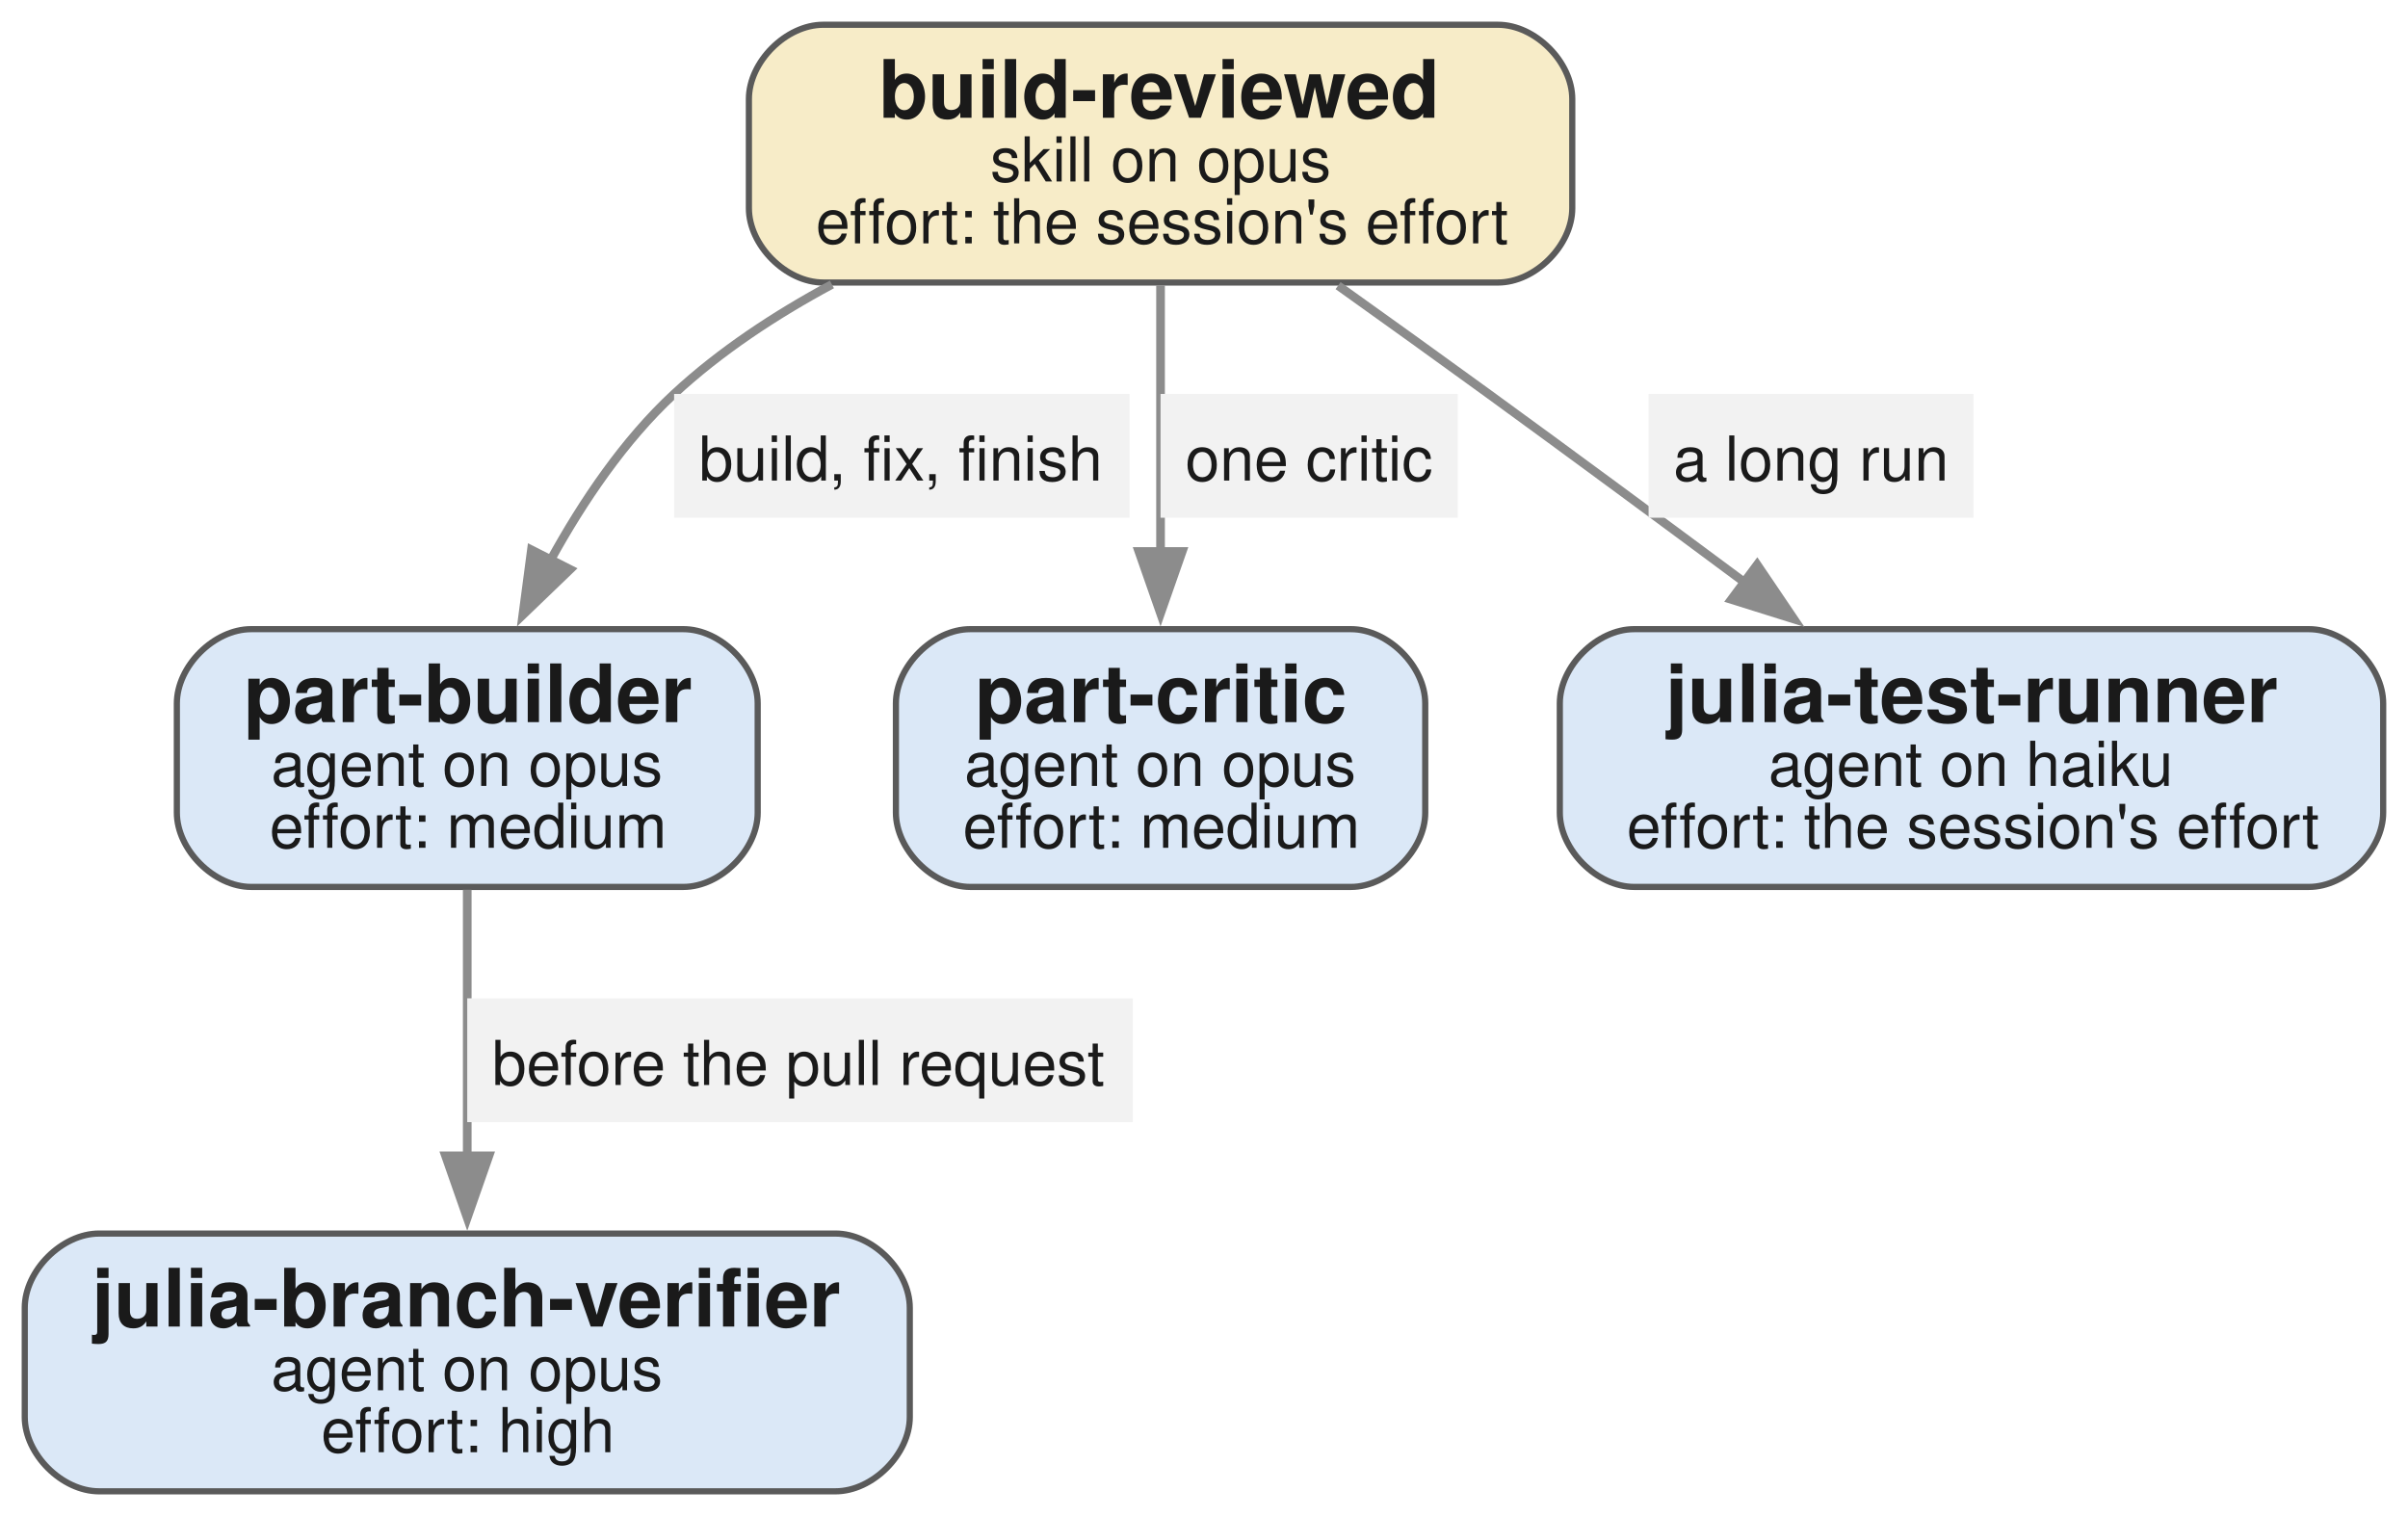
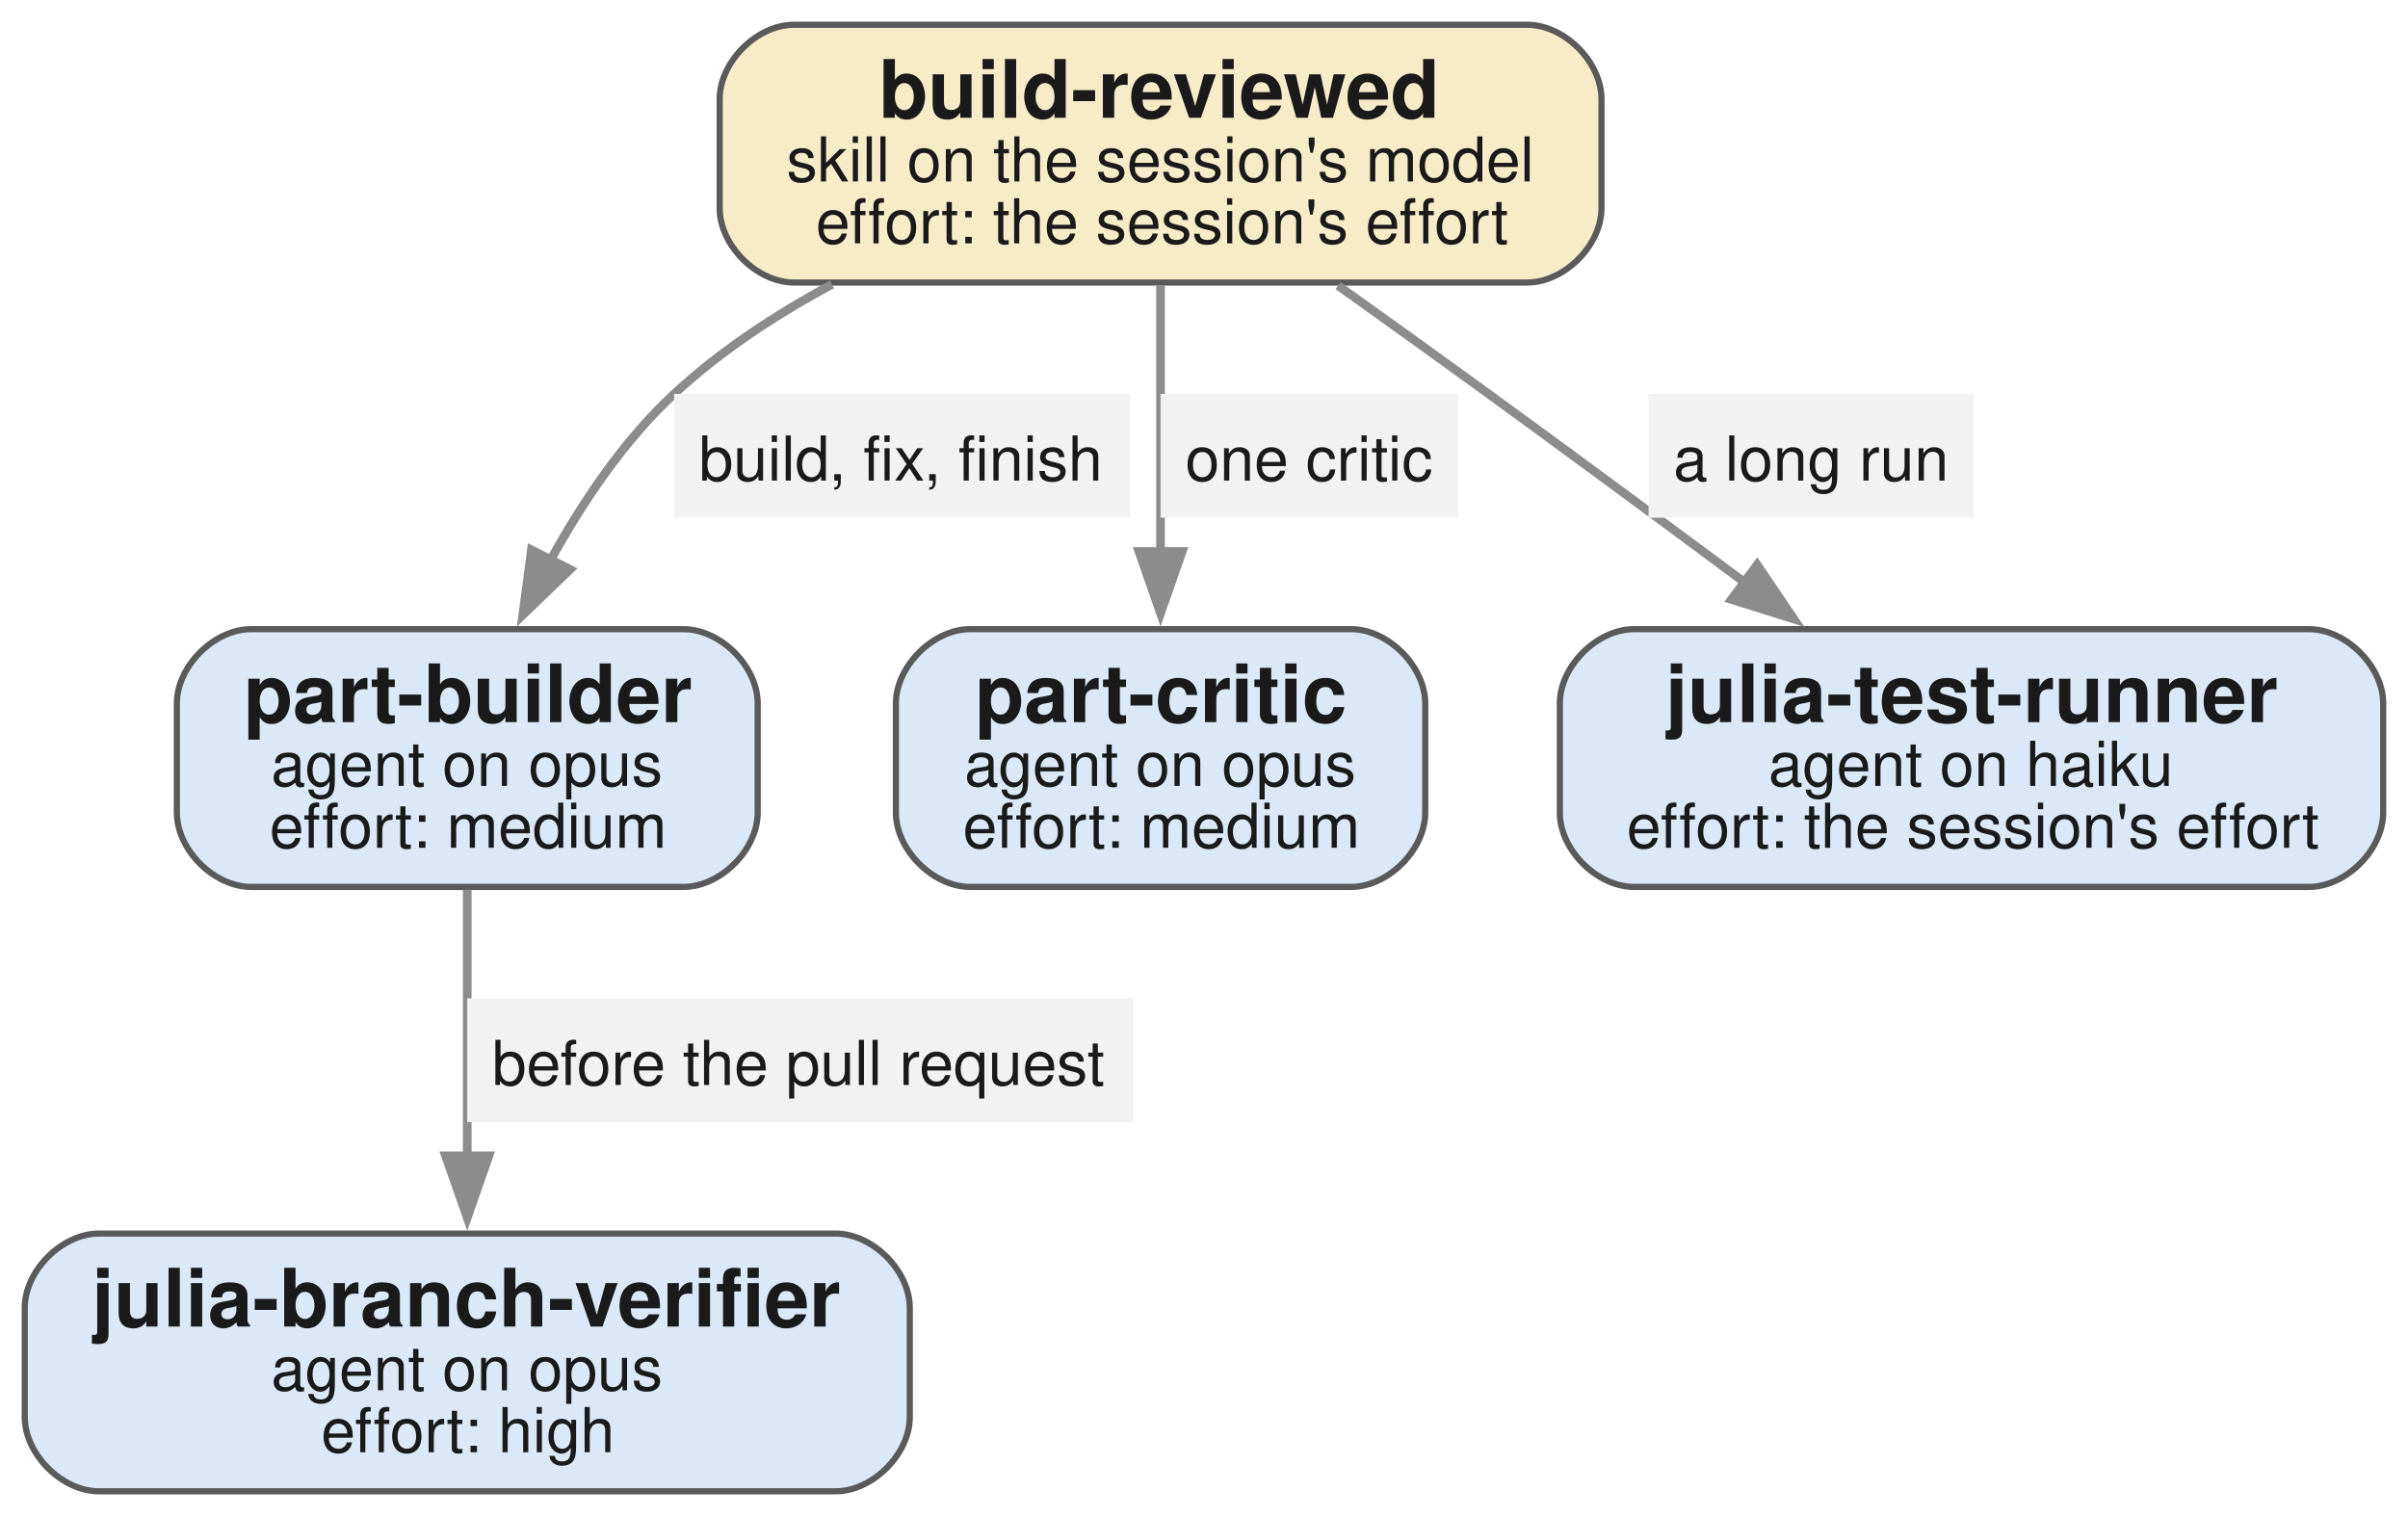
<svg xmlns="http://www.w3.org/2000/svg" width="389pt" height="245pt" viewBox="0.00 0.00 389.00 245.00">
  <g id="graph0" class="graph" transform="scale(1 1) rotate(0) translate(4 240.92)">
    <g id="node1" class="node">
-       <path fill="#f7ecc8" stroke="#5a5a5a" d="M237.99,-236.92C237.99,-236.92 128.98,-236.92 128.98,-236.92 122.98,-236.92 116.98,-230.92 116.98,-224.92 116.98,-224.92 116.98,-207.28 116.98,-207.28 116.98,-201.28 122.98,-195.28 128.98,-195.28 128.98,-195.28 237.99,-195.28 237.99,-195.28 243.99,-195.28 249.99,-201.28 249.99,-207.28 249.99,-207.28 249.99,-224.92 249.99,-224.92 249.99,-230.92 243.99,-236.92 237.99,-236.92" />
+       <path fill="#f7ecc8" stroke="#5a5a5a" d="M242.71,-236.92C242.71,-236.92 124.26,-236.92 124.26,-236.92 118.26,-236.92 112.26,-230.92 112.26,-224.92 112.26,-224.92 112.26,-207.28 112.26,-207.28 112.26,-201.28 118.26,-195.28 124.26,-195.28 124.26,-195.28 242.71,-195.28 242.71,-195.28 248.71,-195.28 254.71,-201.28 254.71,-207.28 254.71,-207.28 254.71,-224.92 254.71,-224.92 254.71,-230.92 248.71,-236.92 242.71,-236.92" />
      <text xml:space="preserve" text-anchor="start" x="137.97" y="-221.9" font-family="Helvetica,sans-Serif" font-weight="bold" font-size="13.00" fill="#1a1a1a">build-reviewed</text>
-       <text xml:space="preserve" text-anchor="start" x="155.97" y="-211.6" font-family="Helvetica,sans-Serif" font-size="10.00" fill="#1a1a1a">skill on opus</text>
+       <text xml:space="preserve" text-anchor="start" x="123.06" y="-211.6" font-family="Helvetica,sans-Serif" font-size="10.00" fill="#1a1a1a">skill on the session's model</text>
      <text xml:space="preserve" text-anchor="start" x="127.78" y="-201.6" font-family="Helvetica,sans-Serif" font-size="10.00" fill="#1a1a1a">effort: the session's effort</text>
    </g>
    <g id="node2" class="node">
      <path fill="#dbe8f7" stroke="#5a5a5a" d="M106.4,-139.28C106.4,-139.28 36.57,-139.28 36.57,-139.28 30.57,-139.28 24.57,-133.28 24.57,-127.28 24.57,-127.28 24.57,-109.64 24.57,-109.64 24.57,-103.64 30.57,-97.64 36.57,-97.64 36.57,-97.64 106.4,-97.64 106.4,-97.64 112.4,-97.64 118.4,-103.64 118.4,-109.64 118.4,-109.64 118.4,-127.28 118.4,-127.28 118.4,-133.28 112.4,-139.28 106.4,-139.28" />
      <text xml:space="preserve" text-anchor="start" x="35.37" y="-124.26" font-family="Helvetica,sans-Serif" font-weight="bold" font-size="13.00" fill="#1a1a1a">part-builder</text>
      <text xml:space="preserve" text-anchor="start" x="39.79" y="-113.96" font-family="Helvetica,sans-Serif" font-size="10.00" fill="#1a1a1a">agent on opus</text>
      <text xml:space="preserve" text-anchor="start" x="39.53" y="-103.96" font-family="Helvetica,sans-Serif" font-size="10.00" fill="#1a1a1a">effort: medium</text>
    </g>
    <g id="edge1" class="edge">
      <path fill="none" stroke="#8c8c8c" stroke-width="1.4" d="M130.39,-194.97C121.26,-190.06 112.34,-184.18 104.9,-177.28 96.83,-169.8 90.16,-159.92 84.95,-150.45" />
      <polygon fill="#8c8c8c" stroke="#8c8c8c" stroke-width="1.4" points="88.1,-148.93 80.46,-141.58 81.85,-152.09 88.1,-148.93" />
      <polygon fill="#f2f2f2" stroke="none" points="104.9,-157.28 104.9,-177.28 178.48,-177.28 178.48,-157.28 104.9,-157.28" />
      <text xml:space="preserve" text-anchor="start" x="108.9" y="-163.28" font-family="Helvetica,sans-Serif" font-size="10.00" fill="#1a1a1a">build, fix, finish</text>
    </g>
    <g id="node3" class="node">
      <path fill="#dbe8f7" stroke="#5a5a5a" d="M214.24,-139.28C214.24,-139.28 152.73,-139.28 152.73,-139.28 146.73,-139.28 140.73,-133.28 140.73,-127.28 140.73,-127.28 140.73,-109.64 140.73,-109.64 140.73,-103.64 146.73,-97.64 152.73,-97.64 152.73,-97.64 214.24,-97.64 214.24,-97.64 220.24,-97.64 226.24,-103.64 226.24,-109.64 226.24,-109.64 226.24,-127.28 226.24,-127.28 226.24,-133.28 220.24,-139.28 214.24,-139.28" />
      <text xml:space="preserve" text-anchor="start" x="153.5" y="-124.26" font-family="Helvetica,sans-Serif" font-weight="bold" font-size="13.00" fill="#1a1a1a">part-critic</text>
      <text xml:space="preserve" text-anchor="start" x="151.79" y="-113.96" font-family="Helvetica,sans-Serif" font-size="10.00" fill="#1a1a1a">agent on opus</text>
      <text xml:space="preserve" text-anchor="start" x="151.53" y="-103.96" font-family="Helvetica,sans-Serif" font-size="10.00" fill="#1a1a1a">effort: medium</text>
    </g>
    <g id="edge2" class="edge">
      <path fill="none" stroke="#8c8c8c" stroke-width="1.4" d="M183.48,-194.82C183.48,-182.26 183.48,-165.87 183.48,-151.58" />
      <polygon fill="#8c8c8c" stroke="#8c8c8c" stroke-width="1.4" points="186.98,-151.83 183.48,-141.83 179.98,-151.83 186.98,-151.83" />
      <polygon fill="#f2f2f2" stroke="none" points="183.48,-157.28 183.48,-177.28 231.5,-177.28 231.5,-157.28 183.48,-157.28" />
      <text xml:space="preserve" text-anchor="start" x="187.48" y="-163.28" font-family="Helvetica,sans-Serif" font-size="10.00" fill="#1a1a1a">one critic</text>
    </g>
    <g id="node4" class="node">
      <path fill="#dbe8f7" stroke="#5a5a5a" d="M368.99,-139.28C368.99,-139.28 259.98,-139.28 259.98,-139.28 253.98,-139.28 247.98,-133.28 247.98,-127.28 247.98,-127.28 247.98,-109.64 247.98,-109.64 247.98,-103.64 253.98,-97.64 259.98,-97.64 259.98,-97.64 368.99,-97.64 368.99,-97.64 374.99,-97.64 380.99,-103.64 380.99,-109.64 380.99,-109.64 380.99,-127.28 380.99,-127.28 380.99,-133.28 374.99,-139.28 368.99,-139.28" />
      <text xml:space="preserve" text-anchor="start" x="265.01" y="-124.26" font-family="Helvetica,sans-Serif" font-weight="bold" font-size="13.00" fill="#1a1a1a">julia-test-runner</text>
      <text xml:space="preserve" text-anchor="start" x="281.68" y="-113.96" font-family="Helvetica,sans-Serif" font-size="10.00" fill="#1a1a1a">agent on haiku</text>
      <text xml:space="preserve" text-anchor="start" x="258.78" y="-103.96" font-family="Helvetica,sans-Serif" font-size="10.00" fill="#1a1a1a">effort: the session's effort</text>
    </g>
    <g id="edge3" class="edge">
      <path fill="none" stroke="#8c8c8c" stroke-width="1.4" d="M212.16,-194.78C220.06,-189.14 228.62,-183 236.48,-177.28 250.06,-167.4 264.88,-156.46 277.92,-146.77" />
      <polygon fill="#8c8c8c" stroke="#8c8c8c" stroke-width="1.4" points="279.86,-149.69 285.8,-140.91 275.69,-144.08 279.86,-149.69" />
      <polygon fill="#f2f2f2" stroke="none" points="262.32,-157.28 262.32,-177.28 314.8,-177.28 314.8,-157.28 262.32,-157.28" />
      <text xml:space="preserve" text-anchor="start" x="266.32" y="-163.28" font-family="Helvetica,sans-Serif" font-size="10.00" fill="#1a1a1a">a long run</text>
    </g>
    <g id="node5" class="node">
      <path fill="#dbe8f7" stroke="#5a5a5a" d="M130.97,-41.64C130.97,-41.64 12,-41.64 12,-41.64 6,-41.64 0,-35.64 0,-29.64 0,-29.64 0,-12 0,-12 0,-6 6,0 12,0 12,0 130.97,0 130.97,0 136.97,0 142.97,-6 142.97,-12 142.97,-12 142.97,-29.64 142.97,-29.64 142.97,-35.64 136.97,-41.64 130.97,-41.64" />
      <text xml:space="preserve" text-anchor="start" x="10.8" y="-26.62" font-family="Helvetica,sans-Serif" font-weight="bold" font-size="13.00" fill="#1a1a1a">julia-branch-verifier</text>
      <text xml:space="preserve" text-anchor="start" x="39.79" y="-16.32" font-family="Helvetica,sans-Serif" font-size="10.00" fill="#1a1a1a">agent on opus</text>
      <text xml:space="preserve" text-anchor="start" x="47.86" y="-6.32" font-family="Helvetica,sans-Serif" font-size="10.00" fill="#1a1a1a">effort: high</text>
    </g>
    <g id="edge4" class="edge">
      <path fill="none" stroke="#8c8c8c" stroke-width="1.4" d="M71.48,-97.18C71.48,-84.62 71.48,-68.23 71.48,-53.94" />
      <polygon fill="#8c8c8c" stroke="#8c8c8c" stroke-width="1.4" points="74.98,-54.19 71.48,-44.19 67.98,-54.19 74.98,-54.19" />
      <polygon fill="#f2f2f2" stroke="none" points="71.48,-59.64 71.48,-79.64 179,-79.64 179,-59.64 71.48,-59.64" />
      <text xml:space="preserve" text-anchor="start" x="75.48" y="-65.64" font-family="Helvetica,sans-Serif" font-size="10.00" fill="#1a1a1a">before the pull request</text>
    </g>
  </g>
</svg>
